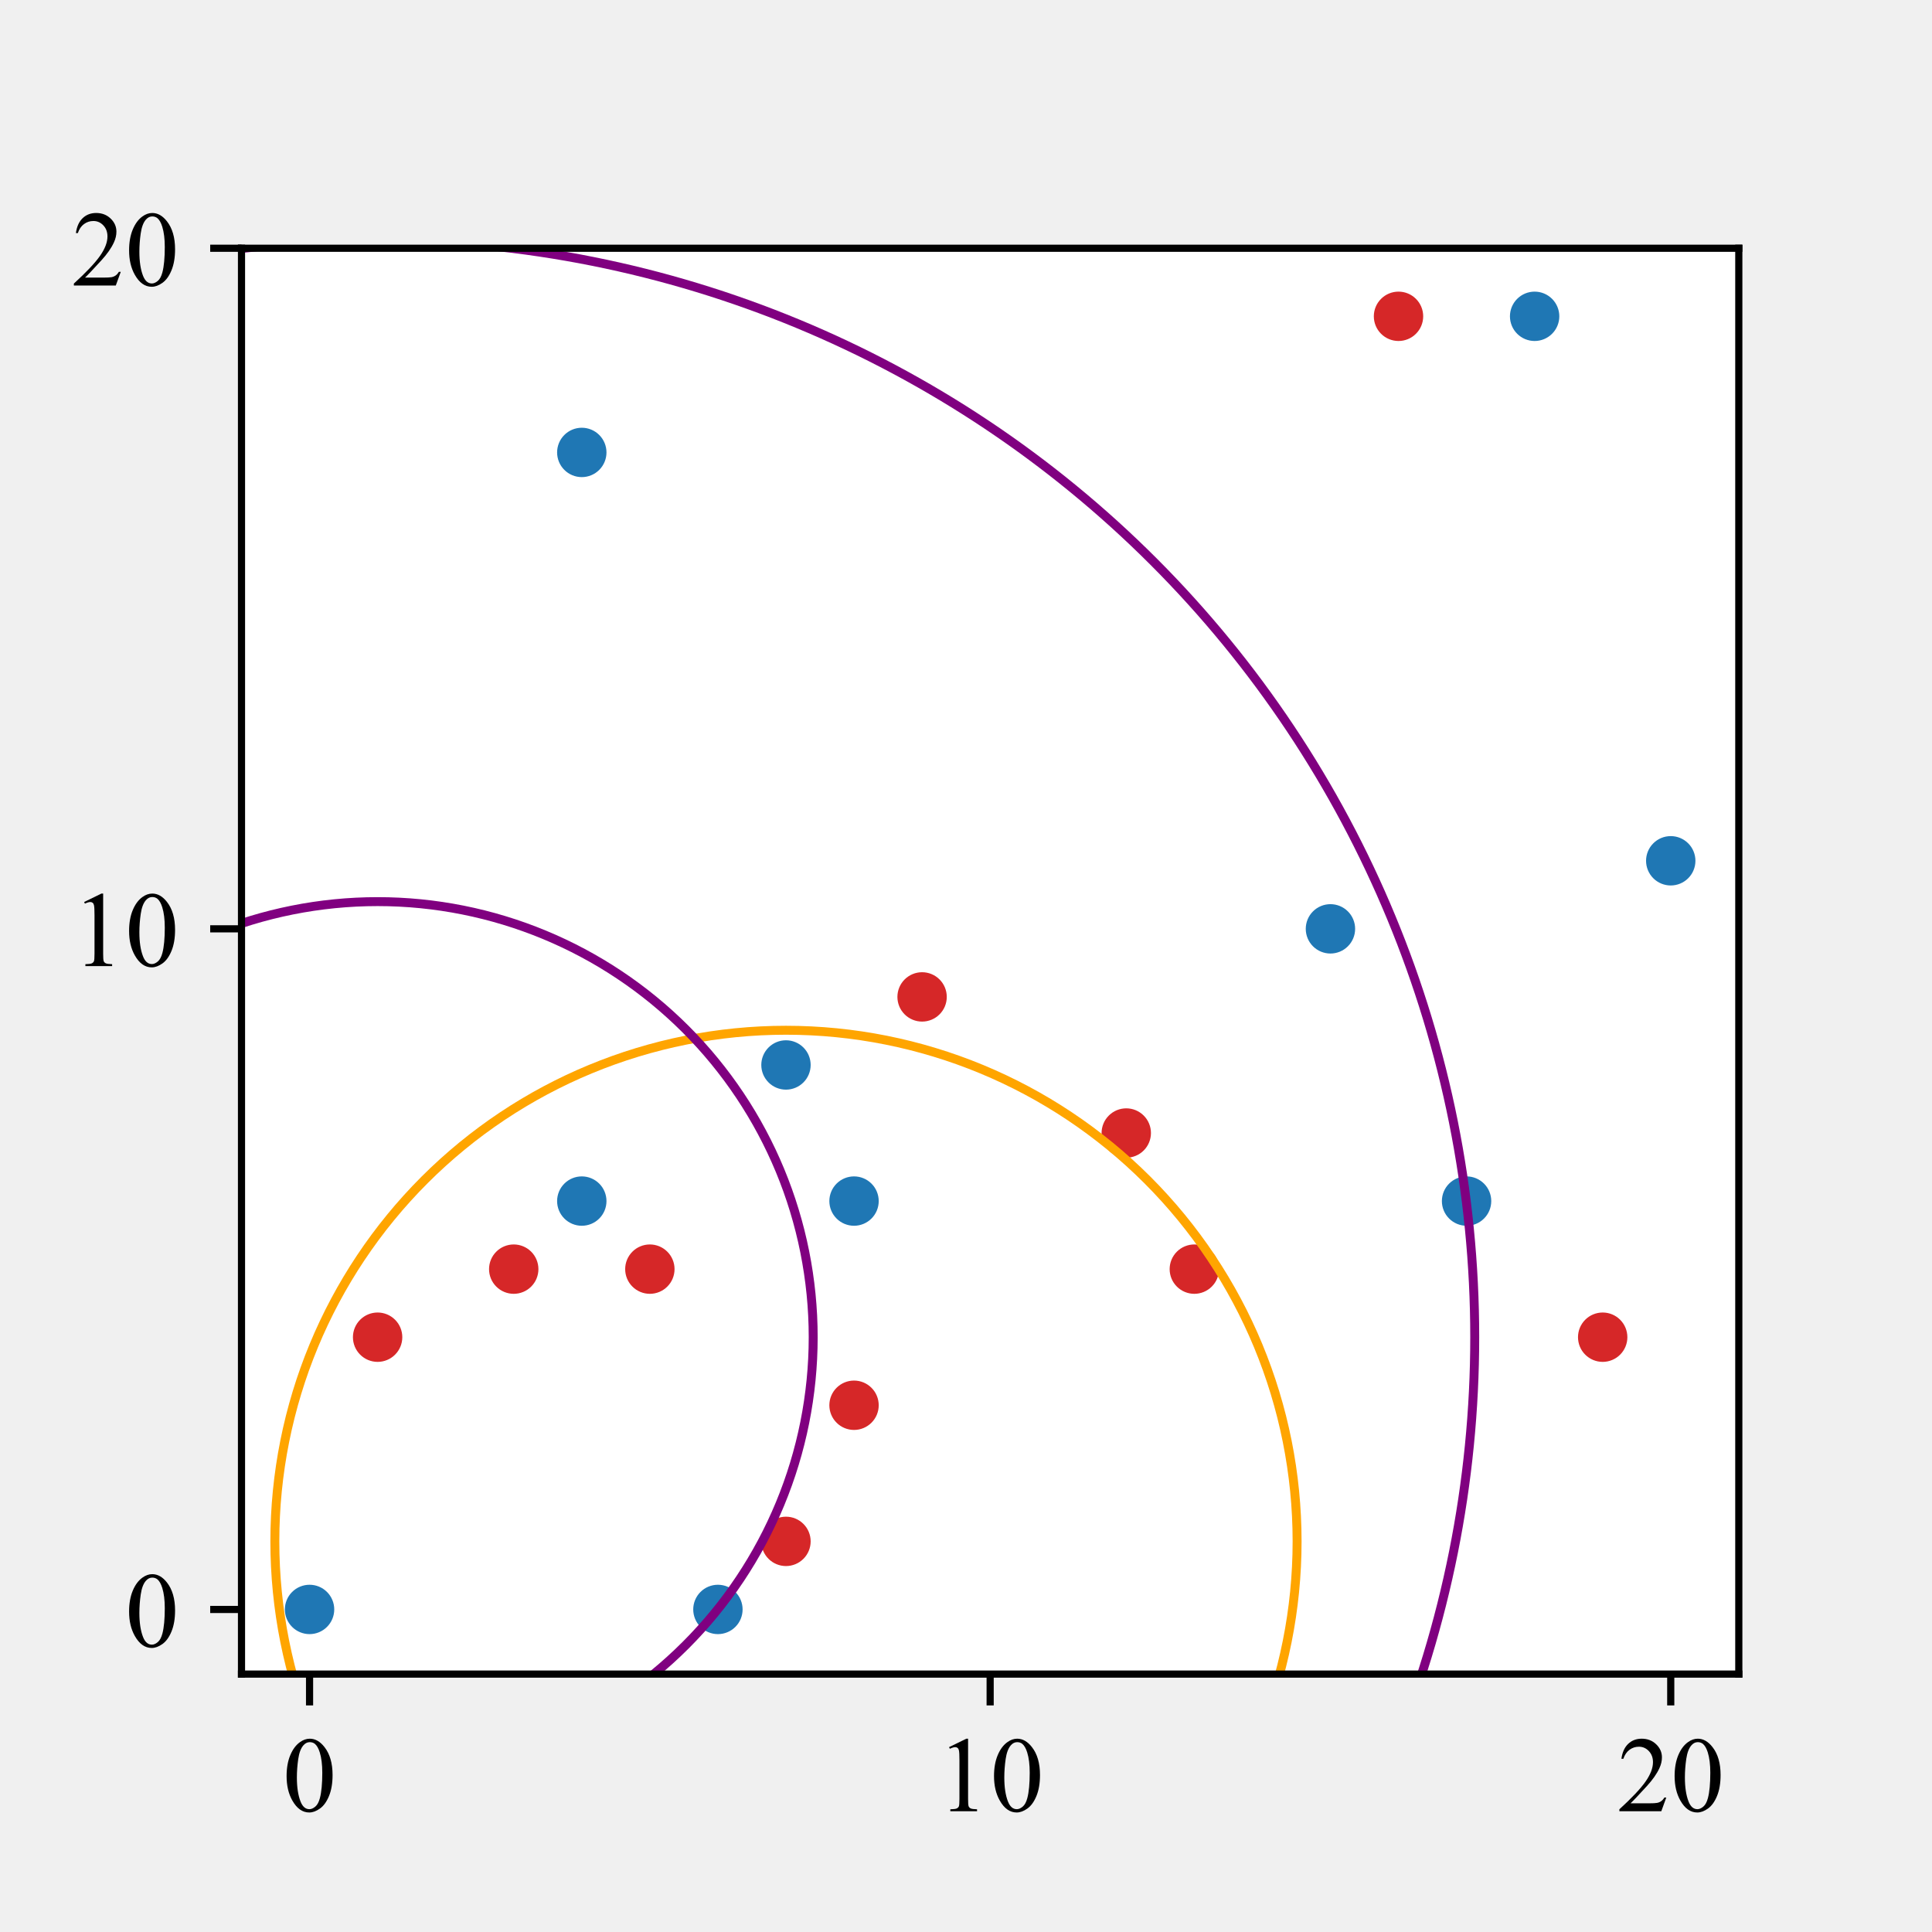
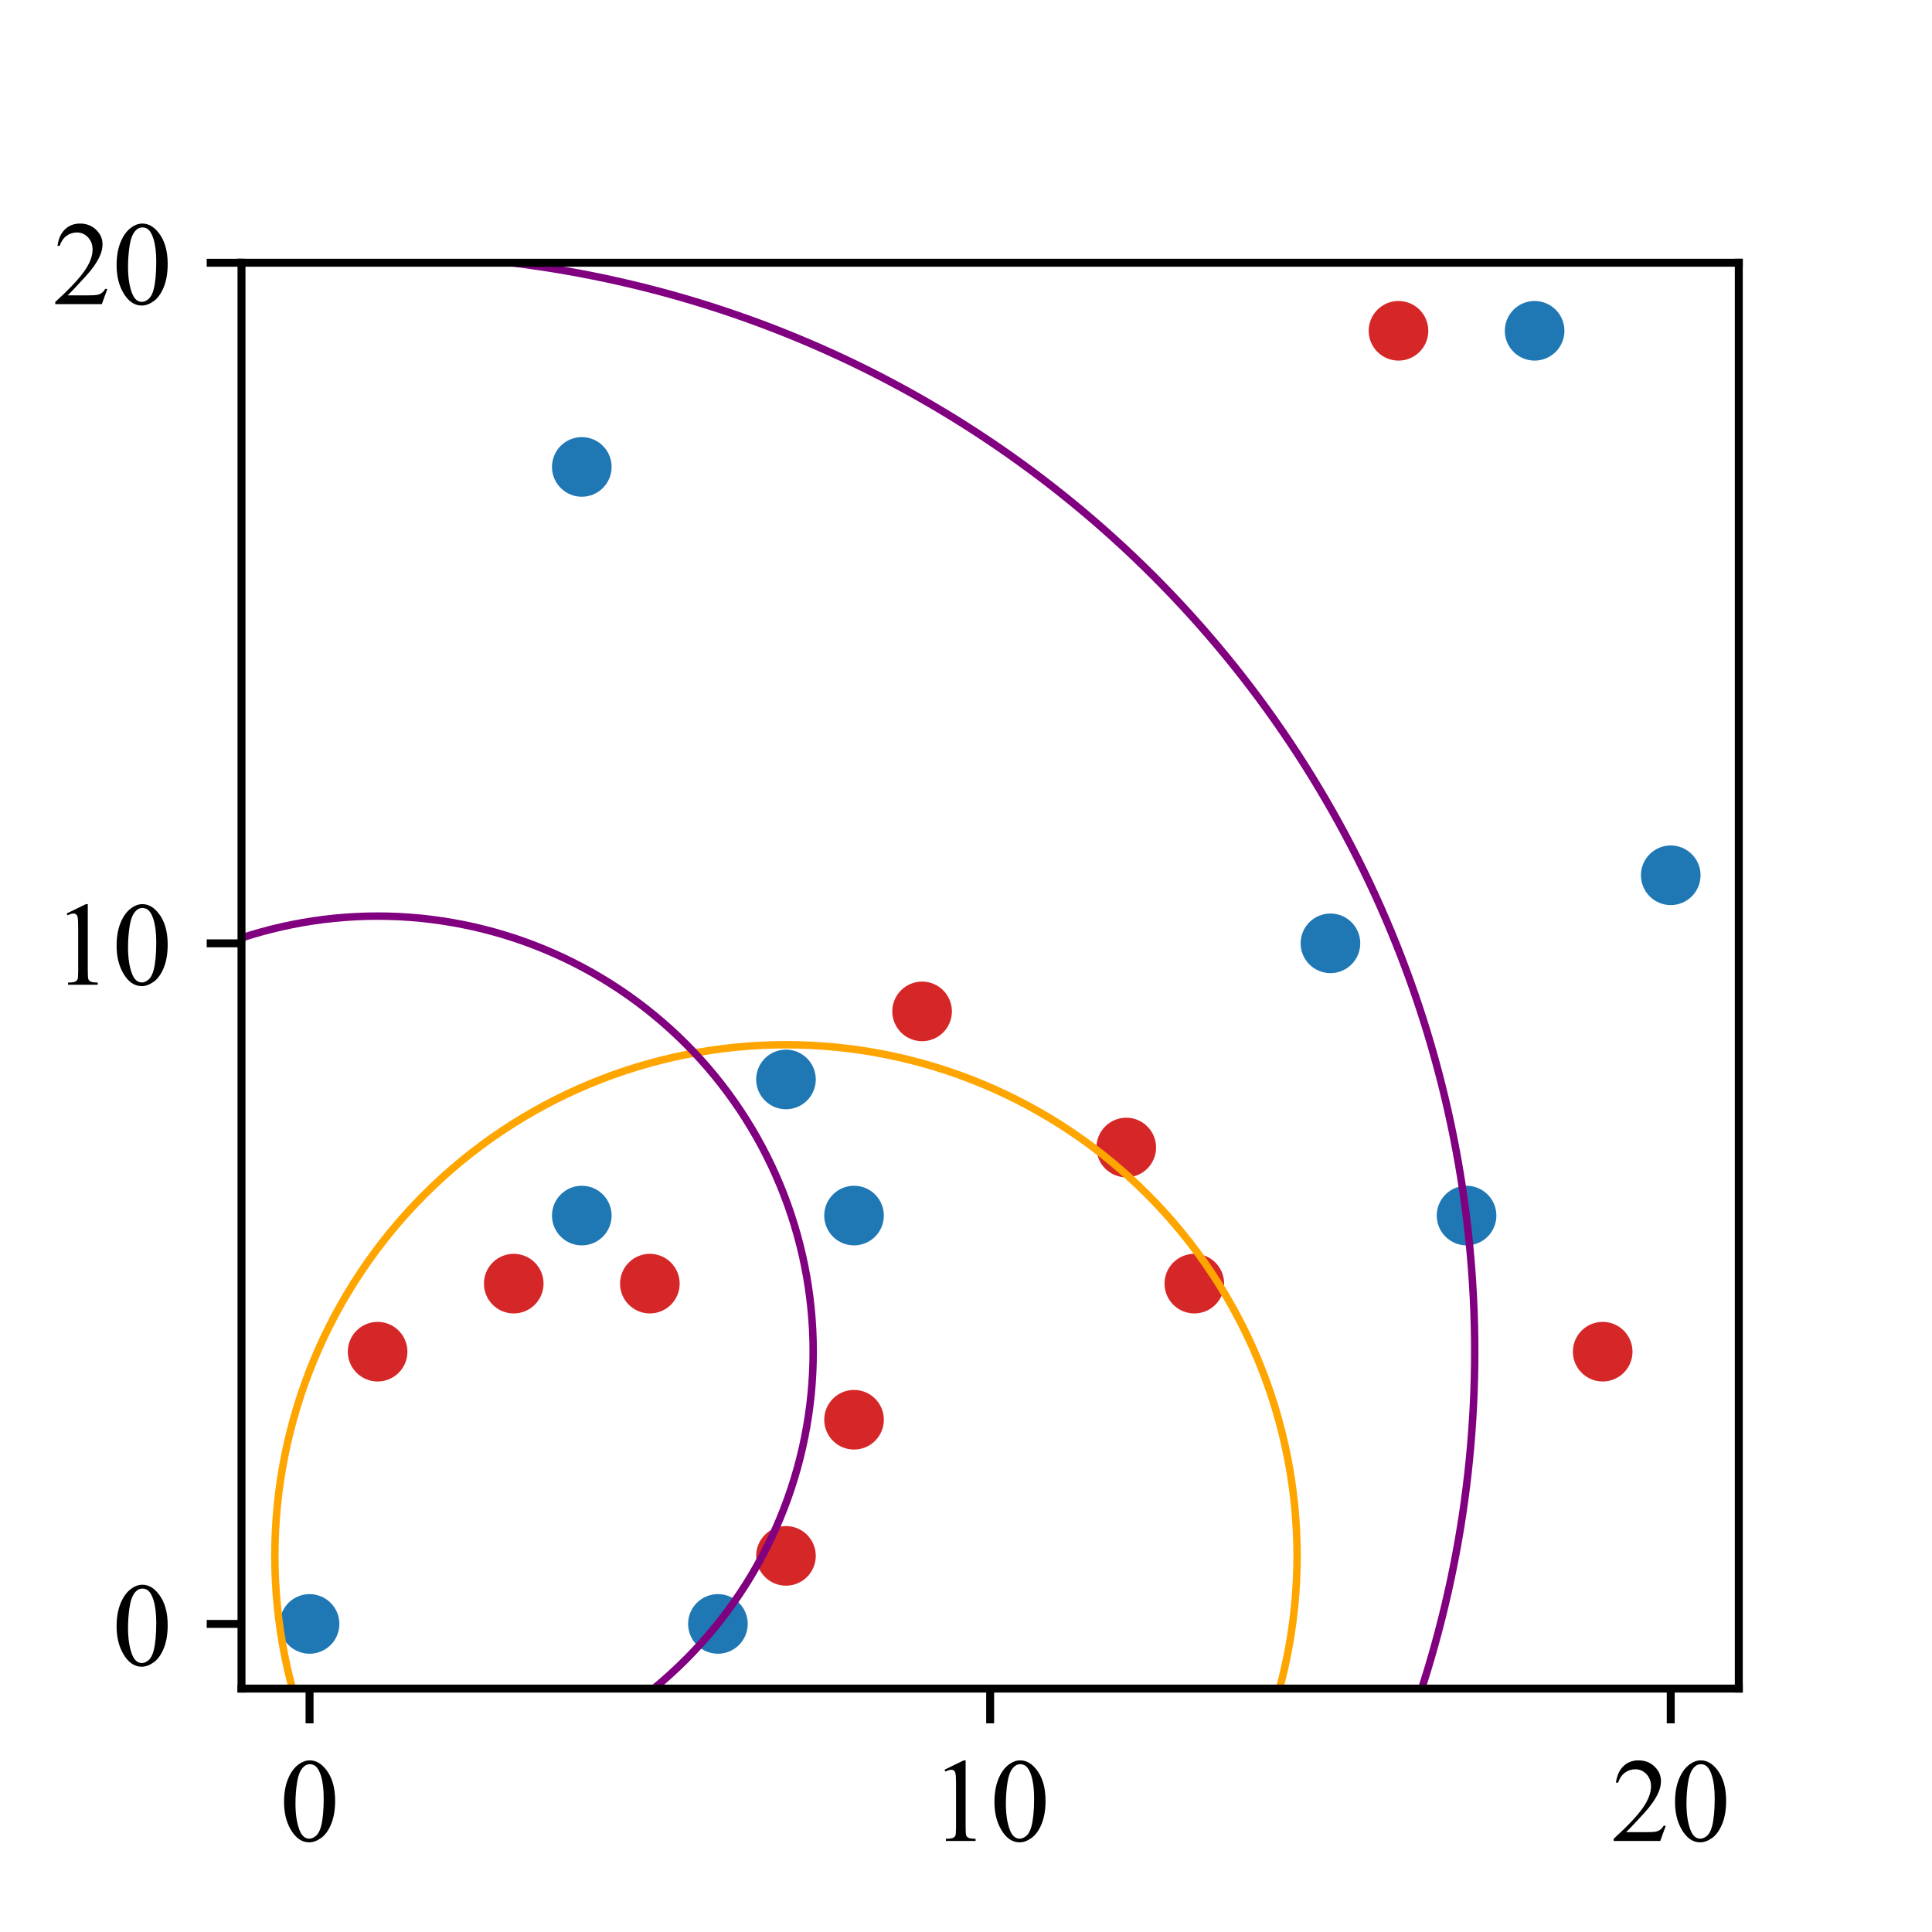
- <svg xmlns="http://www.w3.org/2000/svg" xmlns:xlink="http://www.w3.org/1999/xlink" width="216pt" height="216pt" viewBox="0 0 216 216" version="1.1">
+ <svg xmlns="http://www.w3.org/2000/svg" xmlns:xlink="http://www.w3.org/1999/xlink" width="194.4pt" height="194.4pt" viewBox="0 0 194.4 194.4" version="1.1">
  <defs>
    <style type="text/css">*{stroke-linejoin: round; stroke-linecap: butt}</style>
  </defs>
  <g id="figure_1">
    <g id="patch_1">
-       <path d="M 0 216  L 216 216  L 216 0  L 0 0  L 0 216  z " style="fill: none" />
+       <path d="M 0 194.4  L 194.4 194.4  L 194.4 0  L 0 0  z " style="fill: #ffffff" />
    </g>
    <g id="axes_1">
      <g id="patch_2">
-         <path d="M 27 187.165  L 194.4 187.165  L 194.4 27.755  L 27 27.755  z " style="fill: #ffffff" />
+         <path d="M 24.3 169.907  L 174.96 169.907  L 174.96 26.437  L 24.3 26.437  z " style="fill: #ffffff" />
      </g>
      <g id="PathCollection_1">
        <defs>
-           <path id="C0_0_2bef482570" d="M 0 3  C 0.796 3 1.559 2.684 2.121 2.121  C 2.684 1.559 3 0.796 3 -0  C 3 -0.796 2.684 -1.559 2.121 -2.121  C 1.559 -2.684 0.796 -3 0 -3  C -0.796 -3 -1.559 -2.684 -2.121 -2.121  C -2.684 -1.559 -3 -0.796 -3 0  C -3 0.796 -2.684 1.559 -2.121 2.121  C -1.559 2.684 -0.796 3 0 3  z " />
+           <path id="C0_0_8a80990e4f" d="M 0 3  C 0.796 3 1.559 2.684 2.121 2.121  C 2.684 1.559 3 0.796 3 -0  C 3 -0.796 2.684 -1.559 2.121 -2.121  C 1.559 -2.684 0.796 -3 0 -3  C -0.796 -3 -1.559 -2.684 -2.121 -2.121  C -2.684 -1.559 -3 -0.796 -3 0  C -3 0.796 -2.684 1.559 -2.121 2.121  C -1.559 2.684 -0.796 3 0 3  z " />
        </defs>
-         <g clip-path="url(#p9c8a5fc42a)">
-           <use xlink:href="#C0_0_2bef482570" x="133.527" y="141.891" style="fill: #d62728; stroke: #ffffff; stroke-width: 0.48" />
-         </g>
-         <g clip-path="url(#p9c8a5fc42a)">
-           <use xlink:href="#C0_0_2bef482570" x="179.182" y="149.5" style="fill: #d62728; stroke: #ffffff; stroke-width: 0.48" />
-         </g>
-         <g clip-path="url(#p9c8a5fc42a)">
-           <use xlink:href="#C0_0_2bef482570" x="80.264" y="179.937" style="fill: #1f77b4; stroke: #ffffff; stroke-width: 0.48" />
-         </g>
-         <g clip-path="url(#p9c8a5fc42a)">
-           <use xlink:href="#C0_0_2bef482570" x="125.918" y="126.673" style="fill: #d62728; stroke: #ffffff; stroke-width: 0.48" />
-         </g>
-         <g clip-path="url(#p9c8a5fc42a)">
-           <use xlink:href="#C0_0_2bef482570" x="163.964" y="134.282" style="fill: #1f77b4; stroke: #ffffff; stroke-width: 0.48" />
-         </g>
-         <g clip-path="url(#p9c8a5fc42a)">
-           <use xlink:href="#C0_0_2bef482570" x="148.745" y="103.846" style="fill: #1f77b4; stroke: #ffffff; stroke-width: 0.48" />
-         </g>
-         <g clip-path="url(#p9c8a5fc42a)">
-           <use xlink:href="#C0_0_2bef482570" x="156.355" y="35.364" style="fill: #d62728; stroke: #ffffff; stroke-width: 0.48" />
-         </g>
-         <g clip-path="url(#p9c8a5fc42a)">
-           <use xlink:href="#C0_0_2bef482570" x="65.045" y="50.582" style="fill: #1f77b4; stroke: #ffffff; stroke-width: 0.48" />
-         </g>
-         <g clip-path="url(#p9c8a5fc42a)">
-           <use xlink:href="#C0_0_2bef482570" x="87.873" y="172.327" style="fill: #d62728; stroke: #ffffff; stroke-width: 0.48" />
-         </g>
-         <g clip-path="url(#p9c8a5fc42a)">
-           <use xlink:href="#C0_0_2bef482570" x="186.791" y="96.237" style="fill: #1f77b4; stroke: #ffffff; stroke-width: 0.48" />
-         </g>
-         <g clip-path="url(#p9c8a5fc42a)">
-           <use xlink:href="#C0_0_2bef482570" x="95.482" y="157.109" style="fill: #d62728; stroke: #ffffff; stroke-width: 0.48" />
-         </g>
-         <g clip-path="url(#p9c8a5fc42a)">
-           <use xlink:href="#C0_0_2bef482570" x="103.091" y="111.455" style="fill: #d62728; stroke: #ffffff; stroke-width: 0.48" />
-         </g>
-         <g clip-path="url(#p9c8a5fc42a)">
-           <use xlink:href="#C0_0_2bef482570" x="57.436" y="141.891" style="fill: #d62728; stroke: #ffffff; stroke-width: 0.48" />
-         </g>
-         <g clip-path="url(#p9c8a5fc42a)">
-           <use xlink:href="#C0_0_2bef482570" x="171.573" y="35.364" style="fill: #1f77b4; stroke: #ffffff; stroke-width: 0.48" />
-         </g>
-         <g clip-path="url(#p9c8a5fc42a)">
-           <use xlink:href="#C0_0_2bef482570" x="42.218" y="149.5" style="fill: #d62728; stroke: #ffffff; stroke-width: 0.48" />
-         </g>
-         <g clip-path="url(#p9c8a5fc42a)">
-           <use xlink:href="#C0_0_2bef482570" x="87.873" y="119.064" style="fill: #1f77b4; stroke: #ffffff; stroke-width: 0.48" />
-         </g>
-         <g clip-path="url(#p9c8a5fc42a)">
-           <use xlink:href="#C0_0_2bef482570" x="95.482" y="134.282" style="fill: #1f77b4; stroke: #ffffff; stroke-width: 0.48" />
-         </g>
-         <g clip-path="url(#p9c8a5fc42a)">
-           <use xlink:href="#C0_0_2bef482570" x="72.655" y="141.891" style="fill: #d62728; stroke: #ffffff; stroke-width: 0.48" />
-         </g>
-         <g clip-path="url(#p9c8a5fc42a)">
-           <use xlink:href="#C0_0_2bef482570" x="34.609" y="179.937" style="fill: #1f77b4; stroke: #ffffff; stroke-width: 0.48" />
-         </g>
-         <g clip-path="url(#p9c8a5fc42a)">
-           <use xlink:href="#C0_0_2bef482570" x="65.045" y="134.282" style="fill: #1f77b4; stroke: #ffffff; stroke-width: 0.48" />
+         <g clip-path="url(#pb9f7e3d006)">
+           <use xlink:href="#C0_0_8a80990e4f" x="120.175" y="129.16" style="fill: #d62728" />
+         </g>
+         <g clip-path="url(#pb9f7e3d006)">
+           <use xlink:href="#C0_0_8a80990e4f" x="161.264" y="136.008" style="fill: #d62728" />
+         </g>
+         <g clip-path="url(#pb9f7e3d006)">
+           <use xlink:href="#C0_0_8a80990e4f" x="72.237" y="163.401" style="fill: #1f77b4" />
+         </g>
+         <g clip-path="url(#pb9f7e3d006)">
+           <use xlink:href="#C0_0_8a80990e4f" x="113.326" y="115.464" style="fill: #d62728" />
+         </g>
+         <g clip-path="url(#pb9f7e3d006)">
+           <use xlink:href="#C0_0_8a80990e4f" x="147.567" y="122.312" style="fill: #1f77b4" />
+         </g>
+         <g clip-path="url(#pb9f7e3d006)">
+           <use xlink:href="#C0_0_8a80990e4f" x="133.871" y="94.919" style="fill: #1f77b4" />
+         </g>
+         <g clip-path="url(#pb9f7e3d006)">
+           <use xlink:href="#C0_0_8a80990e4f" x="140.719" y="33.285" style="fill: #d62728" />
+         </g>
+         <g clip-path="url(#pb9f7e3d006)">
+           <use xlink:href="#C0_0_8a80990e4f" x="58.541" y="46.982" style="fill: #1f77b4" />
+         </g>
+         <g clip-path="url(#pb9f7e3d006)">
+           <use xlink:href="#C0_0_8a80990e4f" x="79.085" y="156.553" style="fill: #d62728" />
+         </g>
+         <g clip-path="url(#pb9f7e3d006)">
+           <use xlink:href="#C0_0_8a80990e4f" x="168.112" y="88.071" style="fill: #1f77b4" />
+         </g>
+         <g clip-path="url(#pb9f7e3d006)">
+           <use xlink:href="#C0_0_8a80990e4f" x="85.934" y="142.856" style="fill: #d62728" />
+         </g>
+         <g clip-path="url(#pb9f7e3d006)">
+           <use xlink:href="#C0_0_8a80990e4f" x="92.782" y="101.767" style="fill: #d62728" />
+         </g>
+         <g clip-path="url(#pb9f7e3d006)">
+           <use xlink:href="#C0_0_8a80990e4f" x="51.693" y="129.16" style="fill: #d62728" />
+         </g>
+         <g clip-path="url(#pb9f7e3d006)">
+           <use xlink:href="#C0_0_8a80990e4f" x="154.415" y="33.285" style="fill: #1f77b4" />
+         </g>
+         <g clip-path="url(#pb9f7e3d006)">
+           <use xlink:href="#C0_0_8a80990e4f" x="37.996" y="136.008" style="fill: #d62728" />
+         </g>
+         <g clip-path="url(#pb9f7e3d006)">
+           <use xlink:href="#C0_0_8a80990e4f" x="79.085" y="108.615" style="fill: #1f77b4" />
+         </g>
+         <g clip-path="url(#pb9f7e3d006)">
+           <use xlink:href="#C0_0_8a80990e4f" x="85.934" y="122.312" style="fill: #1f77b4" />
+         </g>
+         <g clip-path="url(#pb9f7e3d006)">
+           <use xlink:href="#C0_0_8a80990e4f" x="65.389" y="129.16" style="fill: #d62728" />
+         </g>
+         <g clip-path="url(#pb9f7e3d006)">
+           <use xlink:href="#C0_0_8a80990e4f" x="31.148" y="163.401" style="fill: #1f77b4" />
+         </g>
+         <g clip-path="url(#pb9f7e3d006)">
+           <use xlink:href="#C0_0_8a80990e4f" x="58.541" y="122.312" style="fill: #1f77b4" />
        </g>
      </g>
      <g id="PathCollection_2" />
      <g id="PathCollection_3" />
      <g id="patch_3">
-         <path d="M 87.873 229.472  C 103.028 229.472 117.564 223.451 128.28 212.735  C 138.996 202.019 145.017 187.482 145.017 172.327  C 145.017 157.173 138.996 142.636 128.28 131.92  C 117.564 121.204 103.028 115.183 87.873 115.183  C 72.718 115.183 58.182 121.204 47.466 131.92  C 36.75 142.636 30.728 157.173 30.728 172.327  C 30.728 187.482 36.75 202.019 47.466 212.735  C 58.182 223.451 72.718 229.472 87.873 229.472  " clip-path="url(#p9c8a5fc42a)" style="fill: none; stroke: #ffa500; stroke-linejoin: miter" />
+         <path d="M 79.085 207.983  C 92.725 207.983 105.807 202.564 115.452 192.919  C 125.096 183.275 130.515 170.192 130.515 156.553  C 130.515 142.913 125.096 129.831 115.452 120.186  C 105.807 110.542 92.725 105.123 79.085 105.123  C 65.446 105.123 52.364 110.542 42.719 120.186  C 33.075 129.831 27.656 142.913 27.656 156.553  C 27.656 170.192 33.075 183.275 42.719 192.919  C 52.364 202.564 65.446 207.983 79.085 207.983  " clip-path="url(#pb9f7e3d006)" style="fill: none; stroke: #ffa500; stroke-width: 0.75; stroke-linejoin: miter" />
      </g>
      <g id="patch_4">
-         <path d="M 42.218 198.198  C 55.133 198.198 67.521 193.067 76.653 183.935  C 85.785 174.803 90.916 162.415 90.916 149.5  C 90.916 136.585 85.785 124.198 76.653 115.065  C 67.521 105.933 55.133 100.802 42.218 100.802  C 29.303 100.802 16.916 105.933 7.783 115.065  C -1.349 124.198 -6.48 136.585 -6.48 149.5  C -6.48 162.415 -1.349 174.803 7.783 183.935  C 16.916 193.067 29.303 198.198 42.218 198.198  L 42.218 198.198  z " clip-path="url(#p9c8a5fc42a)" style="fill: none; stroke: #800080; stroke-linejoin: miter" />
+         <path d="M 37.996 179.837  C 49.62 179.837 60.769 175.219 68.988 167  C 77.207 158.781 81.825 147.632 81.825 136.008  C 81.825 124.385 77.207 113.236 68.988 105.017  C 60.769 96.798 49.62 92.18 37.996 92.18  C 26.373 92.18 15.224 96.798 7.005 105.017  C -1.214 113.236 -5.832 124.385 -5.832 136.008  C -5.832 147.632 -1.214 158.781 7.005 167  C 15.224 175.219 26.373 179.837 37.996 179.837  L 37.996 179.837  z " clip-path="url(#pb9f7e3d006)" style="fill: none; stroke: #800080; stroke-width: 0.75; stroke-linejoin: miter" />
      </g>
      <g id="patch_5">
-         <path d="M 42.218 272.159  C 74.748 272.159 105.949 259.235 128.951 236.233  C 151.953 213.231 164.877 182.03 164.877 149.5  C 164.877 116.971 151.953 85.769 128.951 62.768  C 105.949 39.766 74.748 26.842 42.218 26.842  C 9.689 26.842 -21.513 39.766 -44.515 62.768  C -67.516 85.769 -80.44 116.971 -80.44 149.5  C -80.44 182.03 -67.516 213.231 -44.515 236.233  C -21.513 259.235 9.689 272.159 42.218 272.159  " clip-path="url(#p9c8a5fc42a)" style="fill: none; stroke: #800080; stroke-linejoin: miter" />
+         <path d="M 37.996 246.401  C 67.273 246.401 95.354 234.769 116.056 214.068  C 136.757 193.366 148.389 165.285 148.389 136.008  C 148.389 106.732 136.757 78.65 116.056 57.949  C 95.354 37.247 67.273 25.616 37.996 25.616  C 8.72 25.616 -19.361 37.247 -40.063 57.949  C -60.765 78.65 -72.396 106.732 -72.396 136.008  C -72.396 165.285 -60.765 193.366 -40.063 214.068  C -19.361 234.769 8.72 246.401 37.996 246.401  " clip-path="url(#pb9f7e3d006)" style="fill: none; stroke: #800080; stroke-width: 0.75; stroke-linejoin: miter" />
      </g>
      <g id="matplotlib.axis_1">
        <g id="xtick_1">
          <g id="line2d_1">
            <defs>
-               <path id="md90d1836c4" d="M 0 0  L 0 3.5  " style="stroke: #000000; stroke-width: 0.8" />
+               <path id="ma9d8340697" d="M 0 0  L 0 3.5  " style="stroke: #000000; stroke-width: 0.8" />
            </defs>
            <g>
-               <use xlink:href="#md90d1836c4" x="34.609" y="187.165" style="stroke: #000000; stroke-width: 0.8" />
+               <use xlink:href="#ma9d8340697" x="31.148" y="169.907" style="stroke: #000000; stroke-width: 0.8" />
            </g>
          </g>
          <g id="text_1">
-             <g transform="translate(31.60909 202.4977)scale(0.12 -0.12)">
+             <g transform="translate(28.14818 185.2392) scale(0.12 -0.12)">
              <defs>
                <path id="TimesNewRomanPSMT-30" d="M 231 2094  Q 231 2819 450 3342  Q 669 3866 1031 4122  Q 1313 4325 1613 4325  Q 2100 4325 2488 3828  Q 2972 3213 2972 2159  Q 2972 1422 2759 906  Q 2547 391 2217 158  Q 1888 -75 1581 -75  Q 975 -75 572 641  Q 231 1244 231 2094  z M 844 2016  Q 844 1141 1059 588  Q 1238 122 1591 122  Q 1759 122 1940 273  Q 2122 425 2216 781  Q 2359 1319 2359 2297  Q 2359 3022 2209 3506  Q 2097 3866 1919 4016  Q 1791 4119 1609 4119  Q 1397 4119 1231 3928  Q 1006 3669 925 3112  Q 844 2556 844 2016  z " transform="scale(0.015625)" />
              </defs>
              <use xlink:href="#TimesNewRomanPSMT-30" />
            </g>
          </g>
        </g>
        <g id="xtick_2">
          <g id="line2d_2">
            <g>
-               <use xlink:href="#md90d1836c4" x="110.7" y="187.165" style="stroke: #000000; stroke-width: 0.8" />
+               <use xlink:href="#ma9d8340697" x="99.63" y="169.907" style="stroke: #000000; stroke-width: 0.8" />
            </g>
          </g>
          <g id="text_2">
-             <g transform="translate(104.7 202.4977)scale(0.12 -0.12)">
+             <g transform="translate(93.63 185.2392) scale(0.12 -0.12)">
              <defs>
                <path id="TimesNewRomanPSMT-31" d="M 750 3822  L 1781 4325  L 1884 4325  L 1884 747  Q 1884 391 1914 303  Q 1944 216 2037 169  Q 2131 122 2419 116  L 2419 0  L 825 0  L 825 116  Q 1125 122 1212 167  Q 1300 213 1334 289  Q 1369 366 1369 747  L 1369 3034  Q 1369 3497 1338 3628  Q 1316 3728 1258 3775  Q 1200 3822 1119 3822  Q 1003 3822 797 3725  L 750 3822  z " transform="scale(0.015625)" />
              </defs>
              <use xlink:href="#TimesNewRomanPSMT-31" />
              <use xlink:href="#TimesNewRomanPSMT-30" x="50" />
            </g>
          </g>
        </g>
        <g id="xtick_3">
          <g id="line2d_3">
            <g>
-               <use xlink:href="#md90d1836c4" x="186.791" y="187.165" style="stroke: #000000; stroke-width: 0.8" />
+               <use xlink:href="#ma9d8340697" x="168.112" y="169.907" style="stroke: #000000; stroke-width: 0.8" />
            </g>
          </g>
          <g id="text_3">
-             <g transform="translate(180.7909 202.4977)scale(0.12 -0.12)">
+             <g transform="translate(162.1118 185.2392) scale(0.12 -0.12)">
              <defs>
                <path id="TimesNewRomanPSMT-32" d="M 2934 816  L 2638 0  L 138 0  L 138 116  Q 1241 1122 1691 1759  Q 2141 2397 2141 2925  Q 2141 3328 1894 3587  Q 1647 3847 1303 3847  Q 991 3847 742 3664  Q 494 3481 375 3128  L 259 3128  Q 338 3706 661 4015  Q 984 4325 1469 4325  Q 1984 4325 2329 3994  Q 2675 3663 2675 3213  Q 2675 2891 2525 2569  Q 2294 2063 1775 1497  Q 997 647 803 472  L 1909 472  Q 2247 472 2383 497  Q 2519 522 2628 598  Q 2738 675 2819 816  L 2934 816  z " transform="scale(0.015625)" />
              </defs>
              <use xlink:href="#TimesNewRomanPSMT-32" />
              <use xlink:href="#TimesNewRomanPSMT-30" x="50" />
            </g>
          </g>
        </g>
      </g>
      <g id="matplotlib.axis_2">
        <g id="ytick_1">
          <g id="line2d_4">
            <defs>
-               <path id="m9f6c1679ba" d="M 0 0  L -3.5 0  " style="stroke: #000000; stroke-width: 0.8" />
+               <path id="md3615dcfe8" d="M 0 0  L -3.5 0  " style="stroke: #000000; stroke-width: 0.8" />
            </defs>
            <g>
-               <use xlink:href="#m9f6c1679ba" x="27" y="179.937" style="stroke: #000000; stroke-width: 0.8" />
+               <use xlink:href="#md3615dcfe8" x="24.3" y="163.401" style="stroke: #000000; stroke-width: 0.8" />
            </g>
          </g>
          <g id="text_4">
-             <g transform="translate(14 184.1028)scale(0.12 -0.12)">
+             <g transform="translate(11.3 167.5672) scale(0.12 -0.12)">
              <use xlink:href="#TimesNewRomanPSMT-30" />
            </g>
          </g>
        </g>
        <g id="ytick_2">
          <g id="line2d_5">
            <g>
-               <use xlink:href="#m9f6c1679ba" x="27" y="103.846" style="stroke: #000000; stroke-width: 0.8" />
+               <use xlink:href="#md3615dcfe8" x="24.3" y="94.919" style="stroke: #000000; stroke-width: 0.8" />
            </g>
          </g>
          <g id="text_5">
-             <g transform="translate(8 108.0119)scale(0.12 -0.12)">
+             <g transform="translate(5.3 99.08536) scale(0.12 -0.12)">
              <use xlink:href="#TimesNewRomanPSMT-31" />
              <use xlink:href="#TimesNewRomanPSMT-30" x="50" />
            </g>
          </g>
        </g>
        <g id="ytick_3">
          <g id="line2d_6">
            <g>
-               <use xlink:href="#m9f6c1679ba" x="27" y="27.755" style="stroke: #000000; stroke-width: 0.8" />
+               <use xlink:href="#md3615dcfe8" x="24.3" y="26.437" style="stroke: #000000; stroke-width: 0.8" />
            </g>
          </g>
          <g id="text_6">
-             <g transform="translate(8 31.92102)scale(0.12 -0.12)">
+             <g transform="translate(5.3 30.60355) scale(0.12 -0.12)">
              <use xlink:href="#TimesNewRomanPSMT-32" />
              <use xlink:href="#TimesNewRomanPSMT-30" x="50" />
            </g>
          </g>
        </g>
      </g>
      <g id="patch_6">
-         <path d="M 27 187.165  L 27 27.755  " style="fill: none; stroke: #000000; stroke-width: 0.8; stroke-linejoin: miter; stroke-linecap: square" />
+         <path d="M 24.3 169.907  L 24.3 26.437  " style="fill: none; stroke: #000000; stroke-width: 0.8; stroke-linejoin: miter; stroke-linecap: square" />
      </g>
      <g id="patch_7">
-         <path d="M 194.4 187.165  L 194.4 27.755  " style="fill: none; stroke: #000000; stroke-width: 0.8; stroke-linejoin: miter; stroke-linecap: square" />
+         <path d="M 174.96 169.907  L 174.96 26.437  " style="fill: none; stroke: #000000; stroke-width: 0.8; stroke-linejoin: miter; stroke-linecap: square" />
      </g>
      <g id="patch_8">
-         <path d="M 27 187.165  L 194.4 187.165  " style="fill: none; stroke: #000000; stroke-width: 0.8; stroke-linejoin: miter; stroke-linecap: square" />
+         <path d="M 24.3 169.907  L 174.96 169.907  " style="fill: none; stroke: #000000; stroke-width: 0.8; stroke-linejoin: miter; stroke-linecap: square" />
      </g>
      <g id="patch_9">
-         <path d="M 27 27.755  L 194.4 27.755  " style="fill: none; stroke: #000000; stroke-width: 0.8; stroke-linejoin: miter; stroke-linecap: square" />
+         <path d="M 24.3 26.437  L 174.96 26.437  " style="fill: none; stroke: #000000; stroke-width: 0.8; stroke-linejoin: miter; stroke-linecap: square" />
      </g>
    </g>
  </g>
  <defs>
-     <clipPath id="p9c8a5fc42a">
-       <rect x="27" y="27.755" width="167.4" height="159.41" />
+     <clipPath id="pb9f7e3d006">
+       <rect x="24.3" y="26.437" width="150.66" height="143.469" />
    </clipPath>
  </defs>
</svg>
